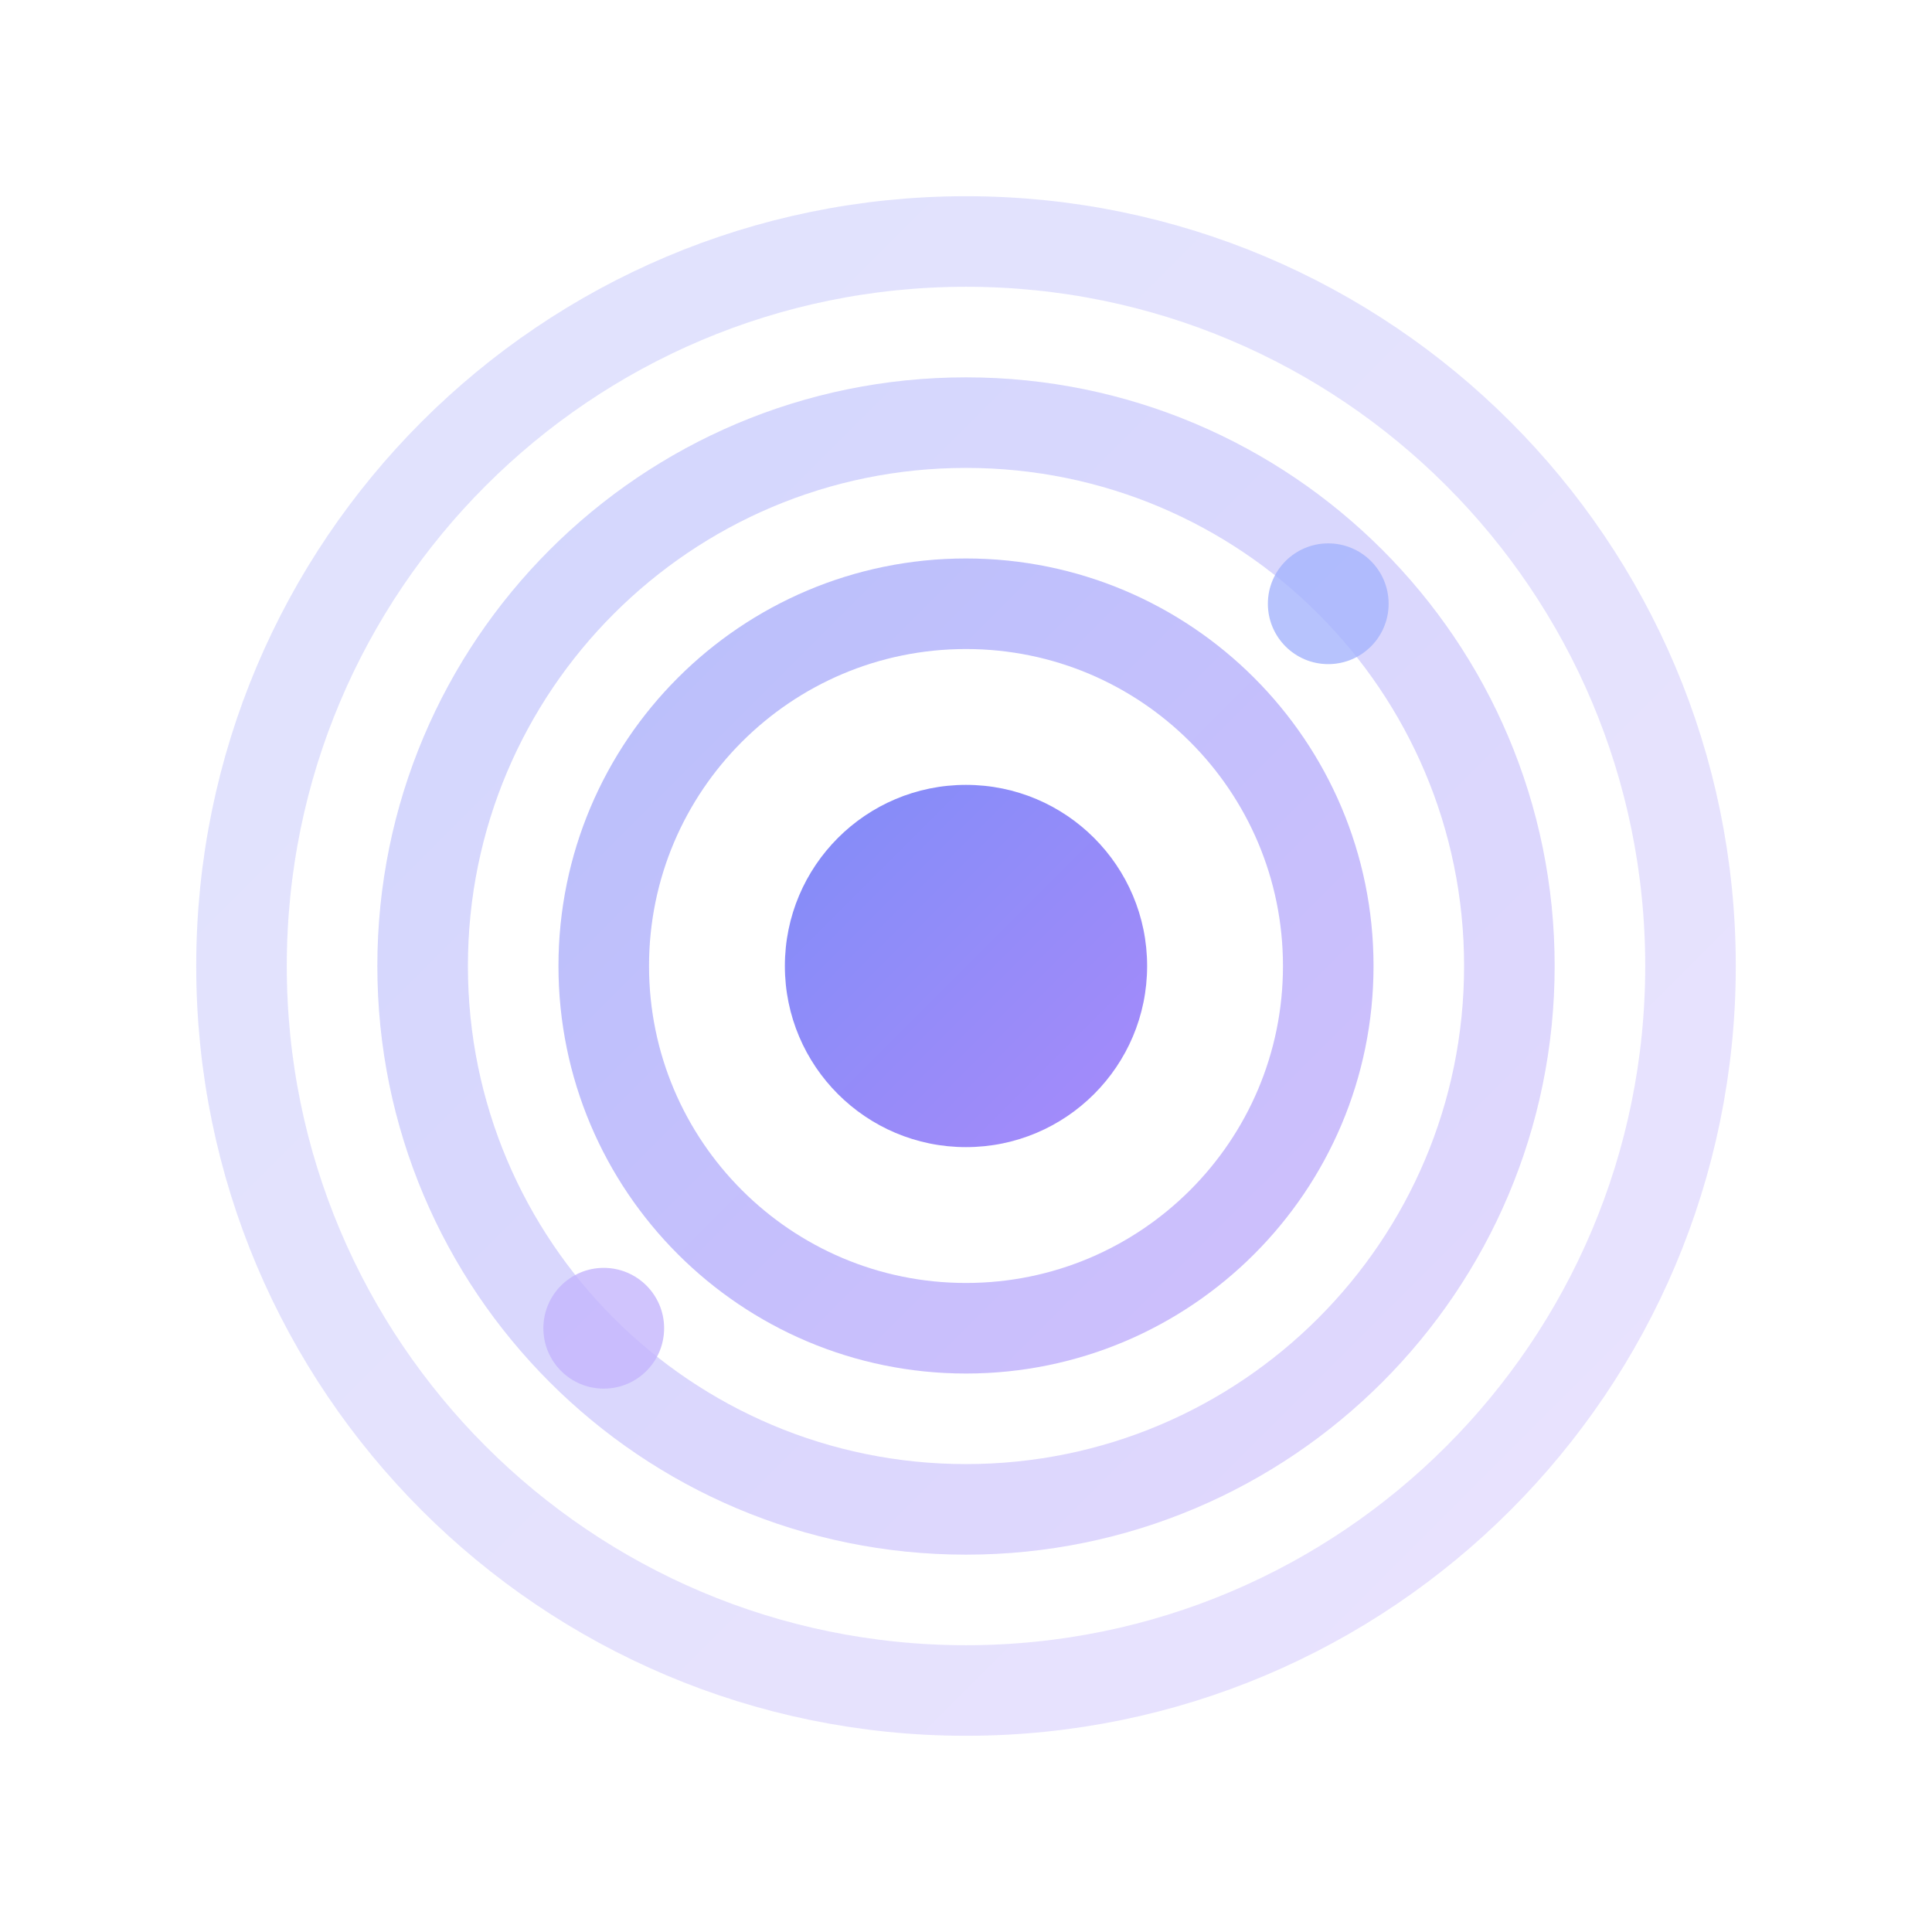
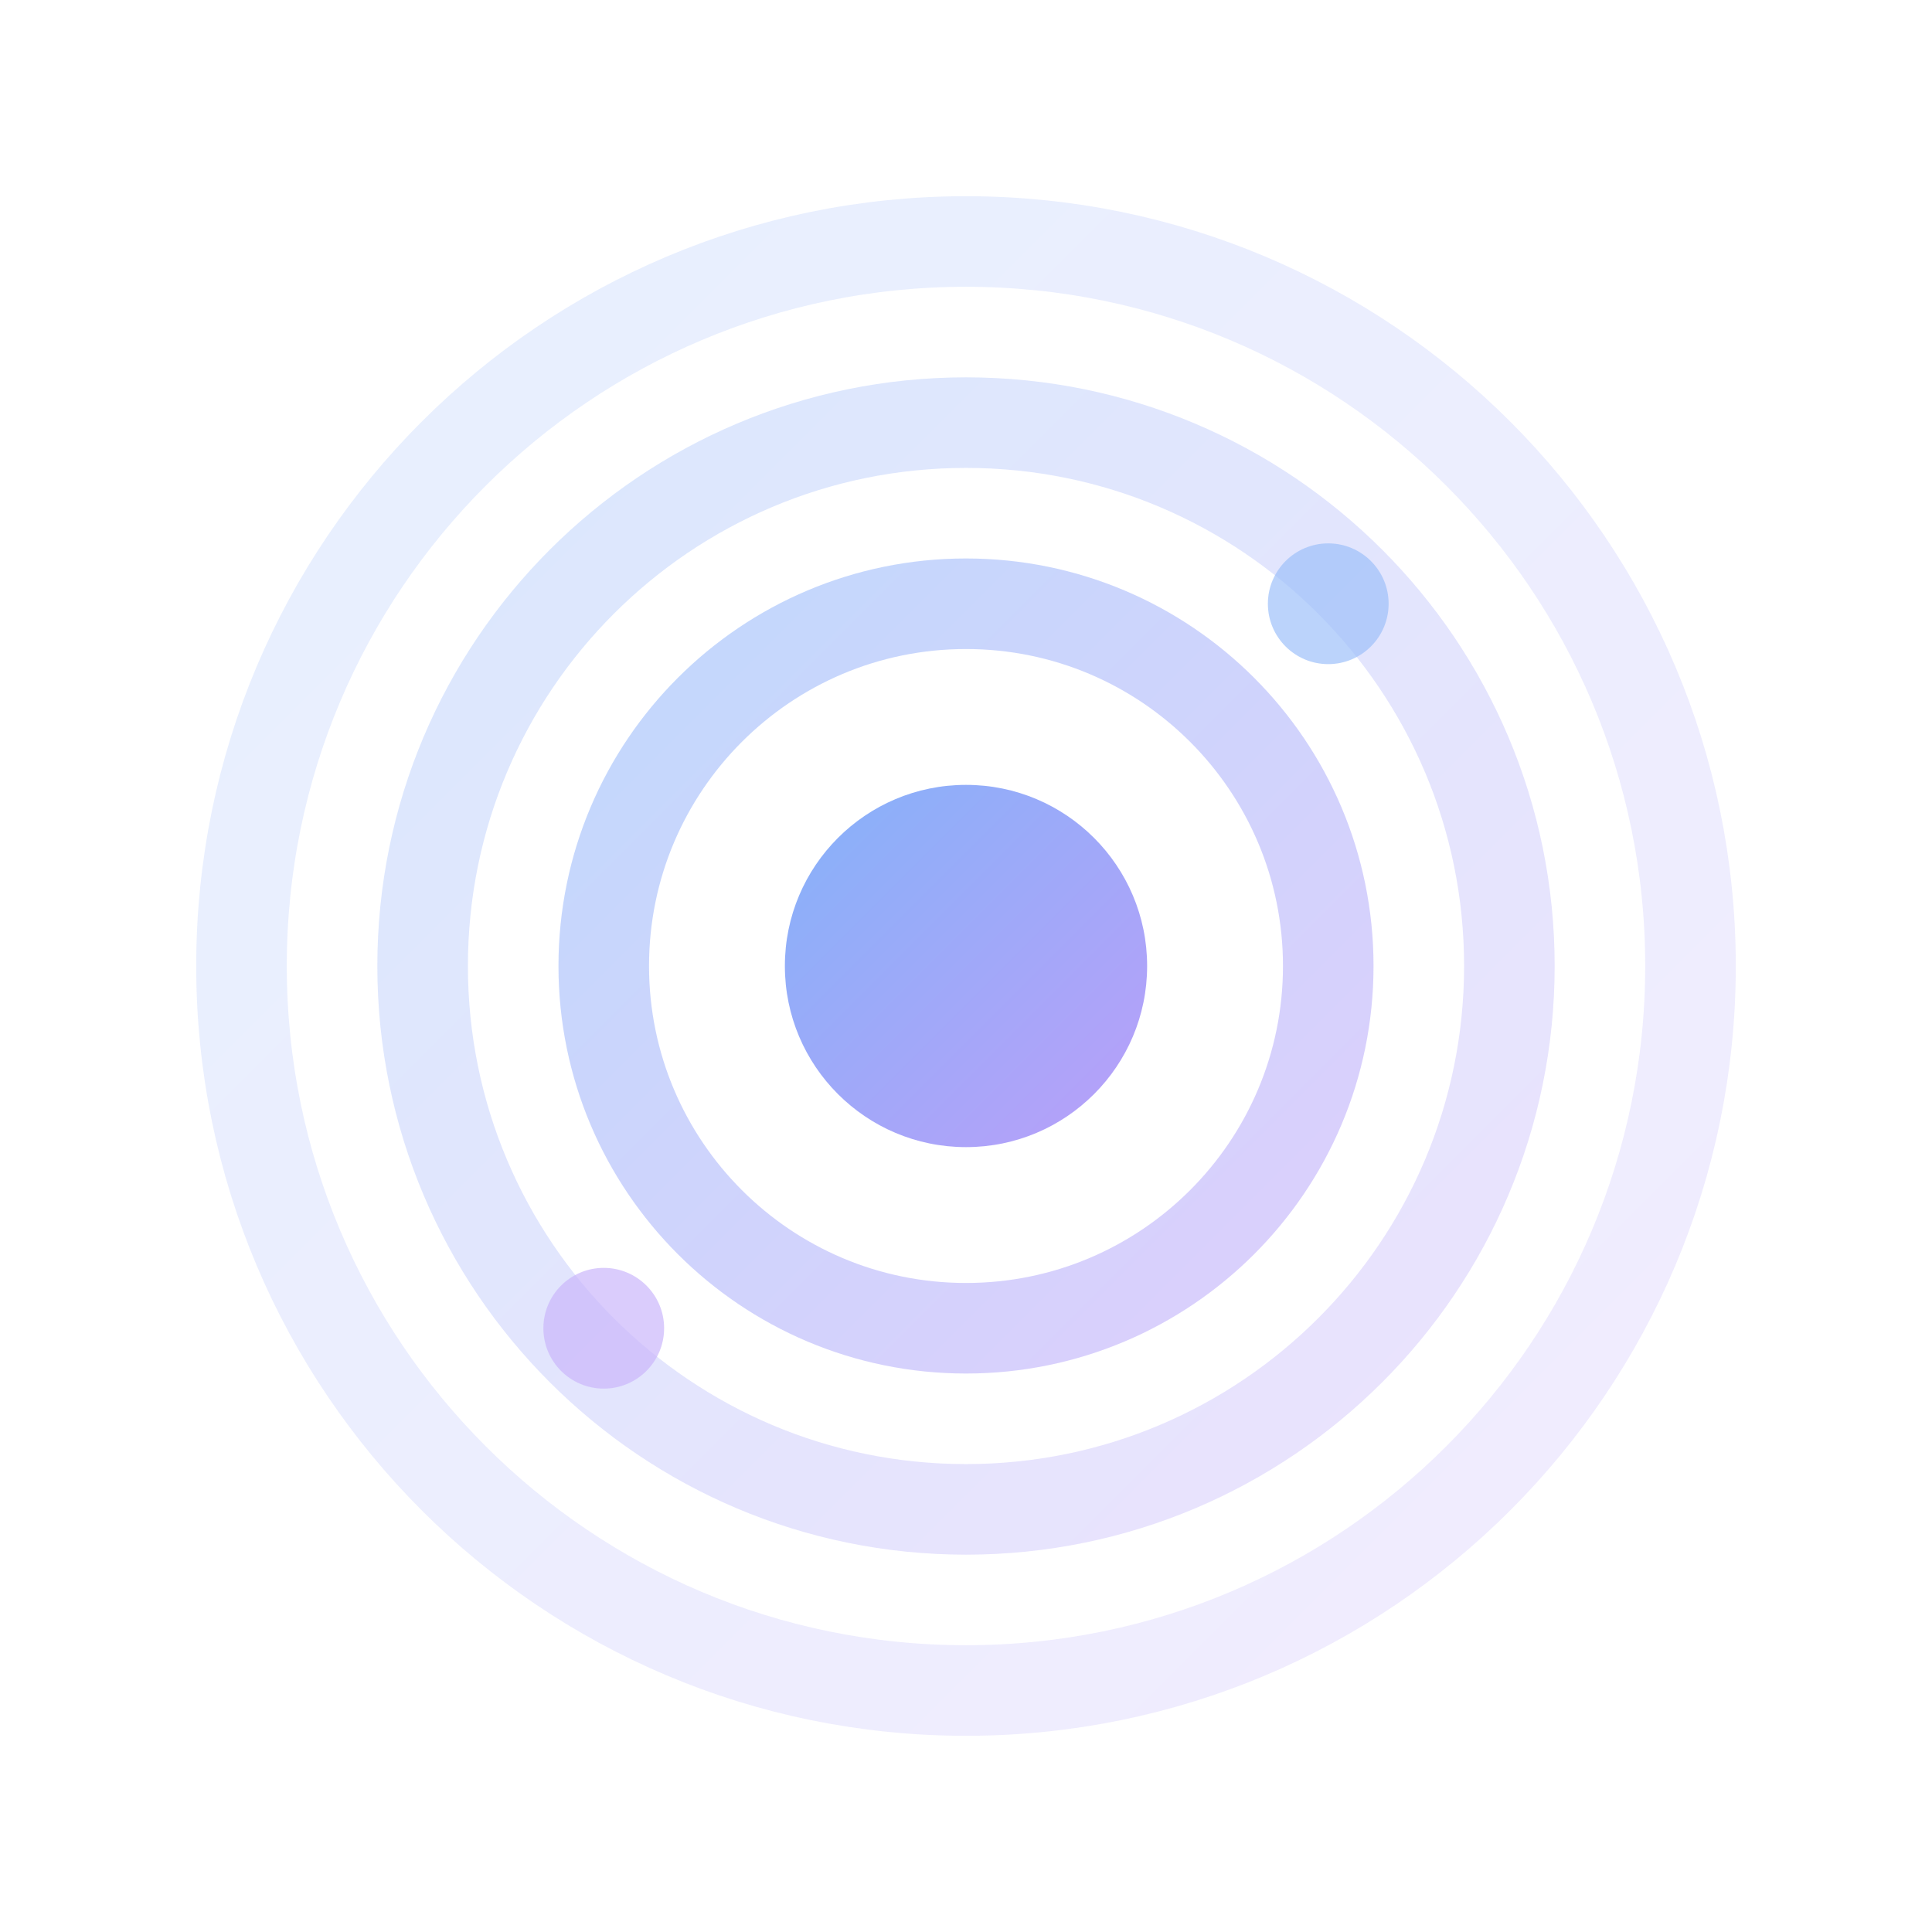
<svg xmlns="http://www.w3.org/2000/svg" width="32" height="32" viewBox="0 0 32 32" fill="none">
  <defs>
    <linearGradient id="pulseGrad" x1="0%" y1="0%" x2="100%" y2="100%">
-       <stop offset="0%" style="stop-color:#818cf8;stop-opacity:1" />
-       <stop offset="100%" style="stop-color:#a78bfa;stop-opacity:1" />
+       <stop offset="0%" style="stop-color:hsl(217, 91%, 75%);stop-opacity:1" />
+       <stop offset="100%" style="stop-color:hsl(258, 89%, 80%);stop-opacity:1" />
    </linearGradient>
  </defs>
-   <circle cx="16" cy="16" r="12" stroke="url(#pulseGrad)" stroke-width="1.5" fill="none" opacity="0.25" />
-   <circle cx="16" cy="16" r="9" stroke="url(#pulseGrad)" stroke-width="1.5" fill="none" opacity="0.35" />
-   <circle cx="16" cy="16" r="6" stroke="url(#pulseGrad)" stroke-width="1.5" fill="none" opacity="0.55" />
+   <circle cx="16" cy="16" r="12" stroke="url(#pulseGrad)" stroke-width="1.5" fill="none" opacity="0.2" />
+   <circle cx="16" cy="16" r="9" stroke="url(#pulseGrad)" stroke-width="1.5" fill="none" opacity="0.3" />
+   <circle cx="16" cy="16" r="6" stroke="url(#pulseGrad)" stroke-width="1.5" fill="none" opacity="0.5" />
  <circle cx="16" cy="16" r="3" fill="url(#pulseGrad)" />
-   <circle cx="22" cy="10" r="1" fill="#a5b4fc" opacity="0.8" />
-   <circle cx="10" cy="22" r="1" fill="#c4b5fd" opacity="0.8" />
+   <circle cx="22" cy="10" r="1" fill="hsl(217, 91%, 80%)" opacity="0.7" />
+   <circle cx="10" cy="22" r="1" fill="hsl(258, 89%, 85%)" opacity="0.7" />
</svg>
